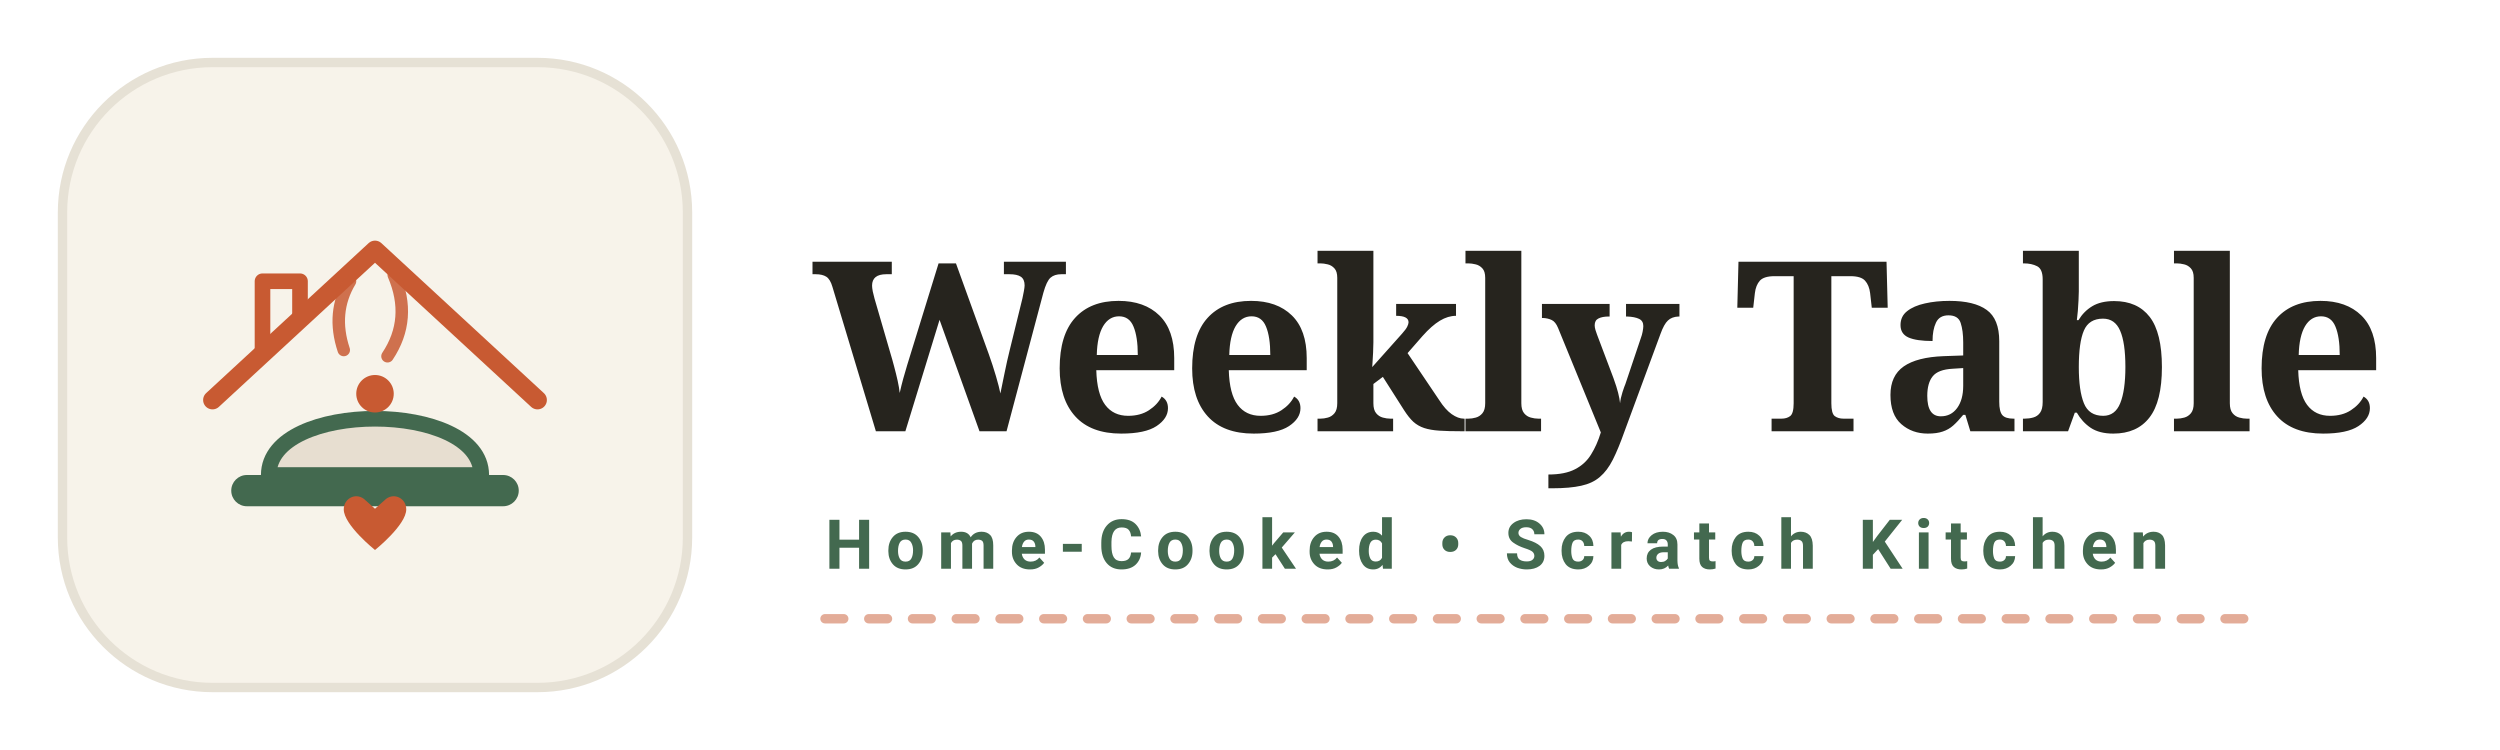
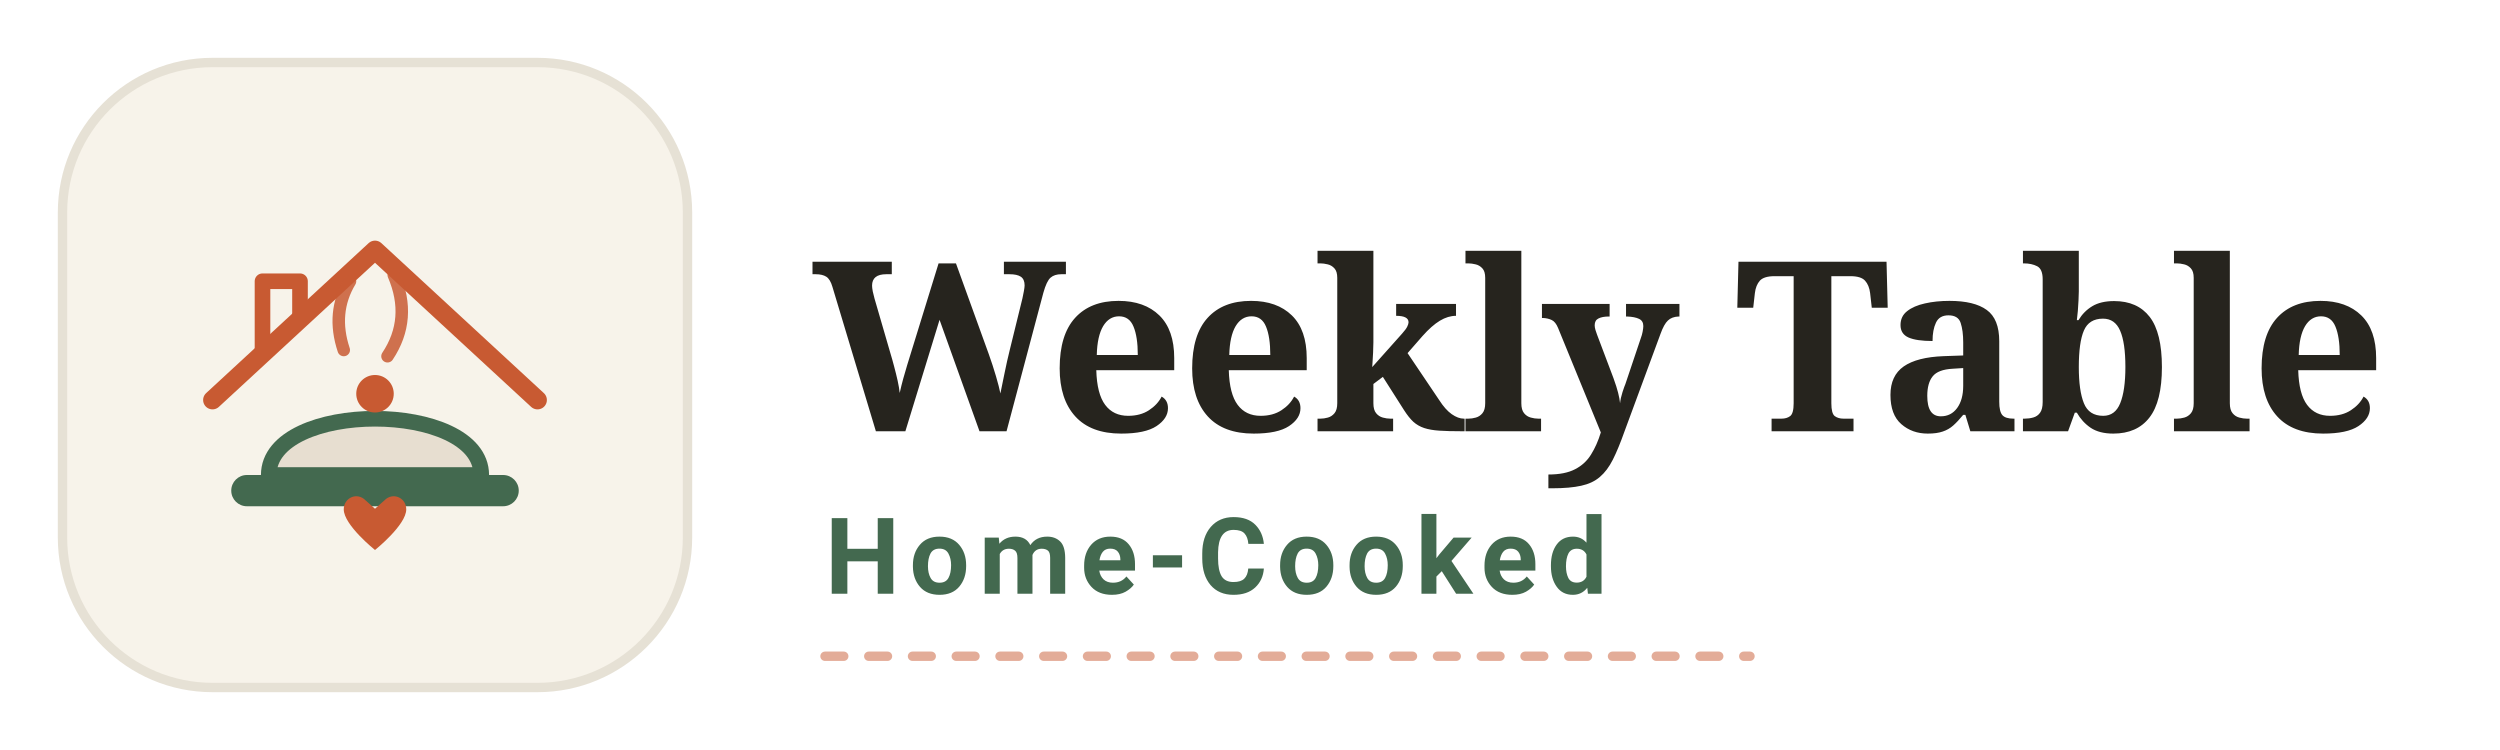
<svg xmlns="http://www.w3.org/2000/svg" viewBox="0 0 400 120" width="100%" height="100%">
  <defs>
    <style>
      .brand-title {
        font-family: 'Newsreader', Georgia, serif;
        font-size: 38px;
        font-weight: 700;
        letter-spacing: -0.5px;
        fill: #26241e;
      }
      .brand-sub {
        font-family: system-ui, -apple-system, BlinkMacSystemFont, "Segoe UI", Roboto, sans-serif;
-         font-size: 11px;
-         font-weight: 600;
-         letter-spacing: 2px;
+         font-size: 17px;
+         font-weight: 700;
+         letter-spacing: 1.5px;
        text-transform: uppercase;
        fill: #43694f;
      }
    </style>
  </defs>
  <g transform="translate(10, 10)">
    <rect x="0" y="0" width="100" height="100" rx="24" fill="#f7f3ea" stroke="#e6e1d5" stroke-width="1.5" />
    <path d="M 24 54 L 50 30 L 76 54" fill="none" stroke="#c85a32" stroke-width="3" stroke-linecap="round" stroke-linejoin="round" />
    <path d="M 32 46.5 L 32 35 L 38 35 L 38 41" fill="none" stroke="#c85a32" stroke-width="2.5" stroke-linecap="round" stroke-linejoin="round" />
    <path d="M 33 66 C 33 54, 67 54, 67 66 Z" fill="#e7ded0" stroke="#43694f" stroke-width="2.5" stroke-linejoin="round" />
    <circle cx="50" cy="53" r="3" fill="#c85a32" />
    <rect x="27" y="66" width="46" height="5" rx="2.5" fill="#43694f" />
    <path d="M 45 46 Q 43 40 46 35" fill="none" stroke="#c85a32" stroke-width="2" stroke-linecap="round" opacity="0.85" />
    <path d="M 52 47 Q 56 41 53 34" fill="none" stroke="#c85a32" stroke-width="2" stroke-linecap="round" opacity="0.85" />
    <path d="M 50 78 C 50 78 45 74 45 71.5 C 45 69.8 46.8 68.8 48.2 69.8 L 50 71.4 L 51.8 69.8 C 53.2 68.8 55 69.8 55 71.5 C 55 74 50 78 50 78 Z" fill="#c85a32" />
  </g>
  <g transform="translate(130, 25)">
    <text x="0" y="44" class="brand-title">Weekly Table</text>
-     <text x="2" y="66" class="brand-sub">Home-Cooked • Scratch Kitchen</text>
-     <line x1="2" y1="74" x2="230" y2="74" stroke="#c85a32" stroke-width="1.5" stroke-linecap="round" stroke-dasharray="3 4" opacity="0.5" />
+     <text x="2" y="70" class="brand-sub">Home-Cooked</text>
+     <line x1="2" y1="80" x2="150" y2="80" stroke="#c85a32" stroke-width="1.5" stroke-linecap="round" stroke-dasharray="3 4" opacity="0.5" />
  </g>
</svg>
